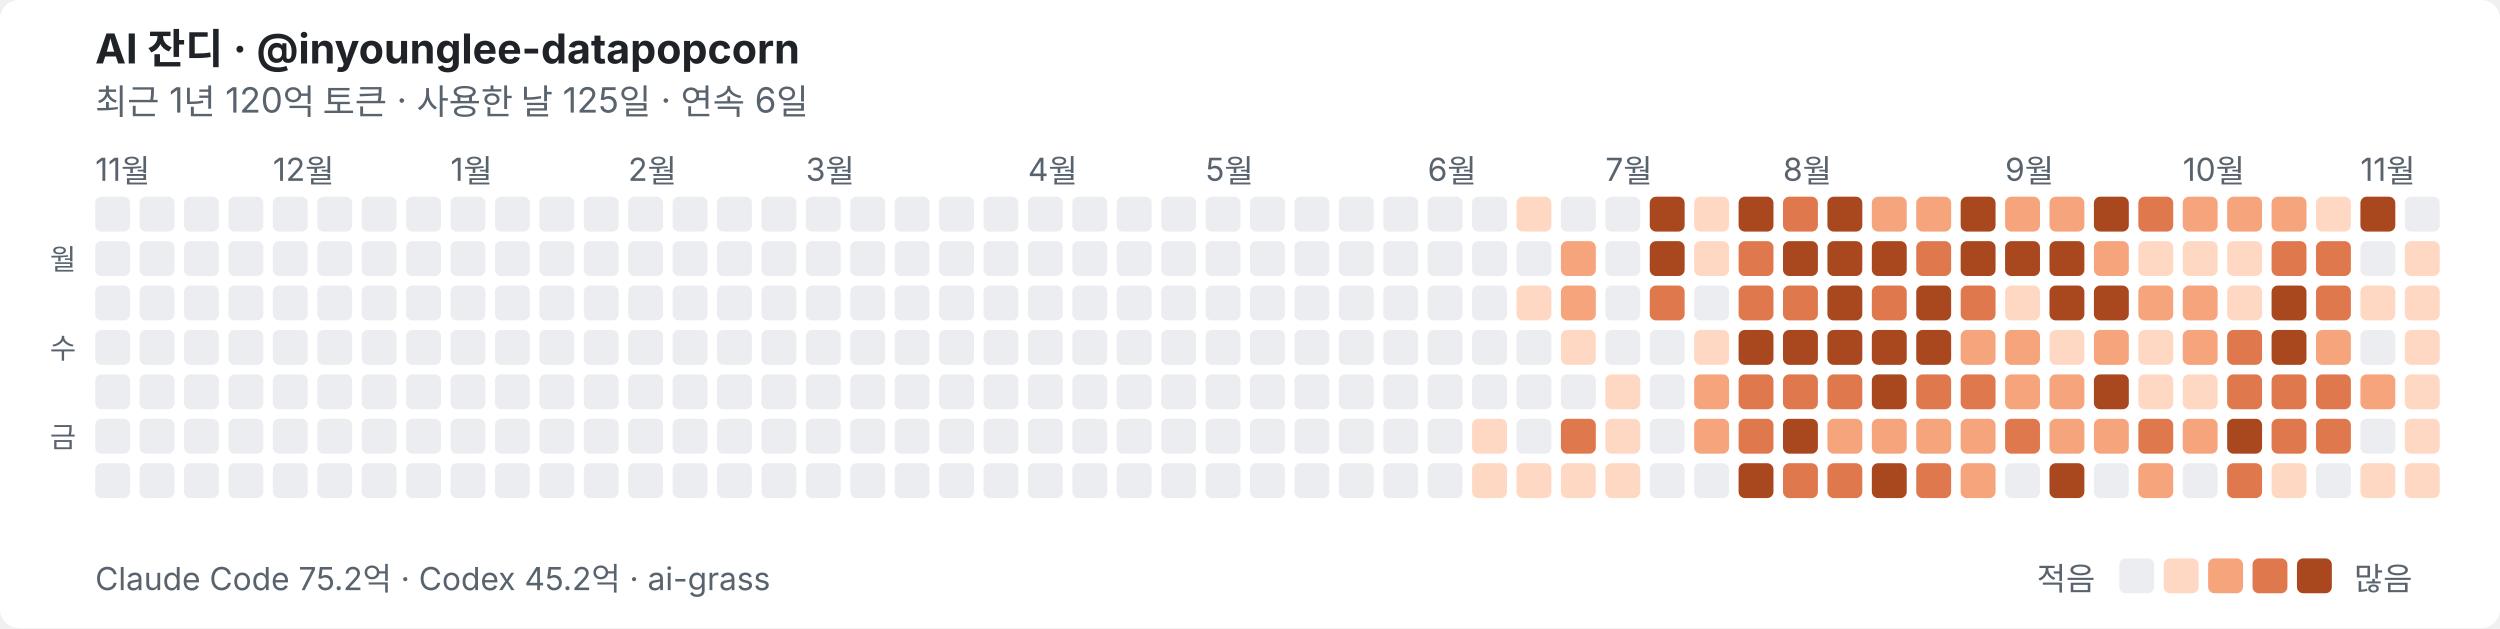
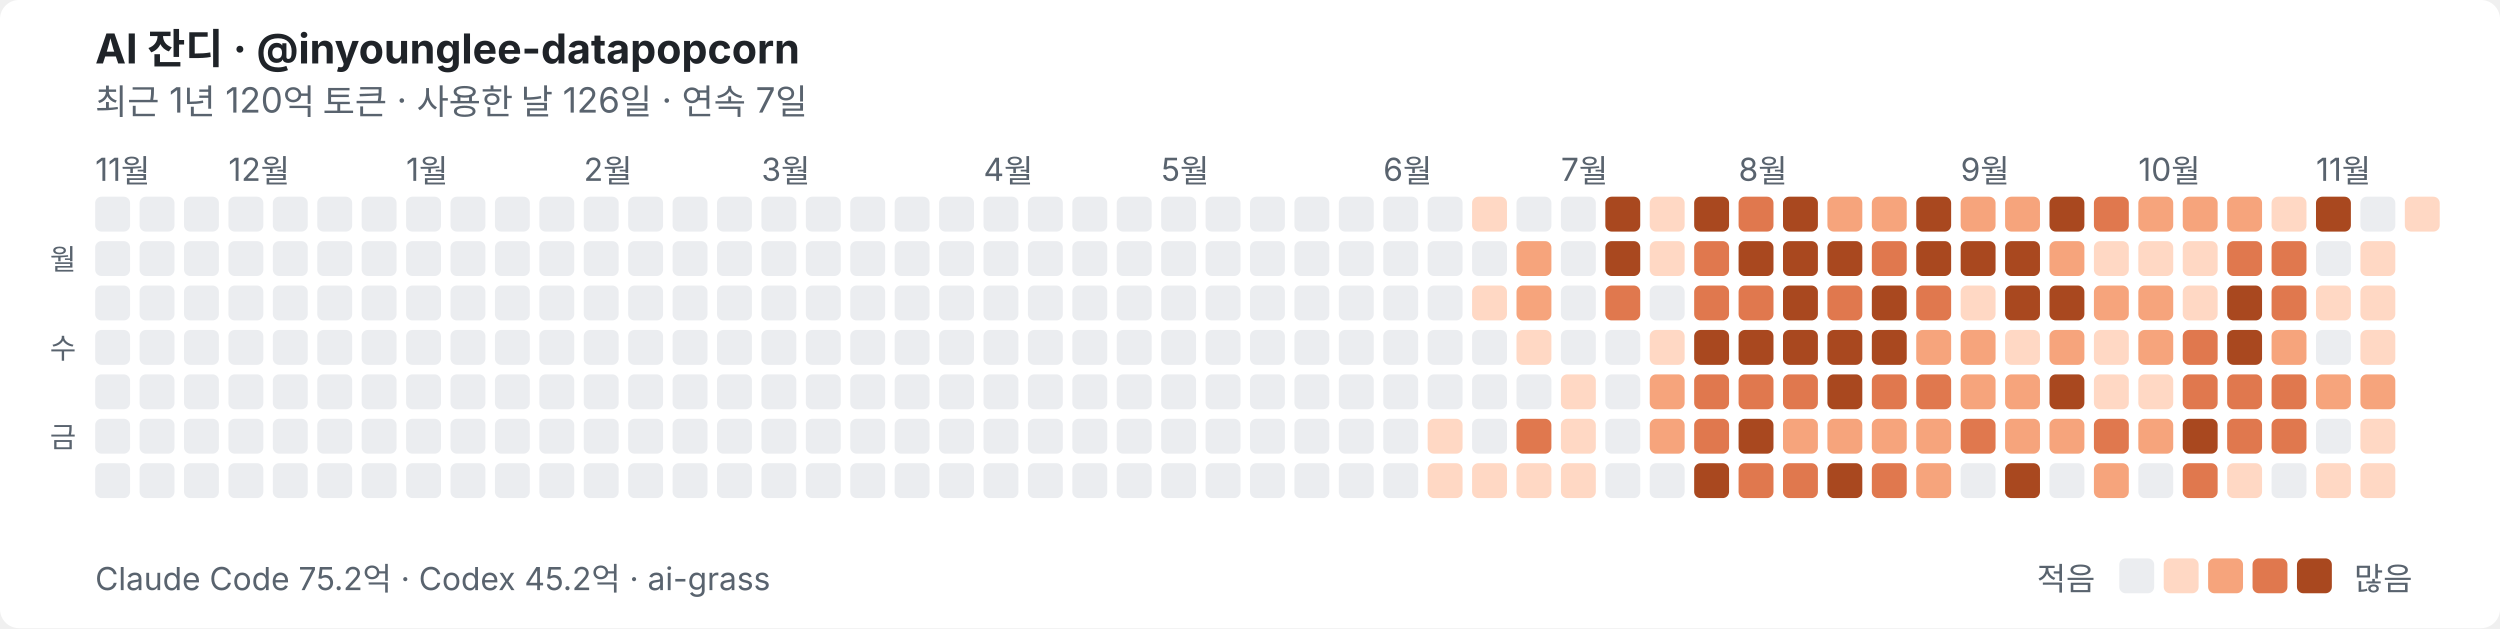
- <svg xmlns="http://www.w3.org/2000/svg" width="788" height="198" viewBox="0 0 788 198" role="img" aria-label="AI 잔디 · @inyounglee-datapopcorn 최근 1년 120억 토큰 · 사용한 날 125일 · 연속 6일">
+ <svg xmlns="http://www.w3.org/2000/svg" width="788" height="198" viewBox="0 0 788 198" role="img" aria-label="AI 잔디 · @inyounglee-datapopcorn 최근 1년 120억 토큰 · 사용한 날 126일 · 연속 7일">
  <rect width="788" height="198" rx="6" fill="#ffffff" />
  <g font-family="-apple-system,BlinkMacSystemFont,'Segoe UI','Apple SD Gothic Neo','Malgun Gothic',sans-serif">
    <text x="30" y="20" font-size="13" font-weight="700" fill="#1f2328">AI 잔디 · @inyounglee-datapopcorn</text>
-     <text x="30" y="36" font-size="11" fill="#59636e">최근 1년 120억 토큰 · 사용한 날 125일 · 연속 6일</text>
+     <text x="30" y="36" font-size="11" fill="#59636e">최근 1년 120억 토큰 · 사용한 날 126일 · 연속 7일</text>
    <text x="30" y="57" font-size="10" fill="#59636e">11월</text>
-     <text x="86" y="57" font-size="10" fill="#59636e">12월</text>
-     <text x="142" y="57" font-size="10" fill="#59636e">1월</text>
-     <text x="198" y="57" font-size="10" fill="#59636e">2월</text>
-     <text x="254" y="57" font-size="10" fill="#59636e">3월</text>
-     <text x="324" y="57" font-size="10" fill="#59636e">4월</text>
-     <text x="380" y="57" font-size="10" fill="#59636e">5월</text>
-     <text x="450" y="57" font-size="10" fill="#59636e">6월</text>
-     <text x="506" y="57" font-size="10" fill="#59636e">7월</text>
-     <text x="562" y="57" font-size="10" fill="#59636e">8월</text>
-     <text x="632" y="57" font-size="10" fill="#59636e">9월</text>
-     <text x="688" y="57" font-size="10" fill="#59636e">10월</text>
-     <text x="744" y="57" font-size="10" fill="#59636e">11월</text>
+     <text x="72" y="57" font-size="10" fill="#59636e">12월</text>
+     <text x="128" y="57" font-size="10" fill="#59636e">1월</text>
+     <text x="184" y="57" font-size="10" fill="#59636e">2월</text>
+     <text x="240" y="57" font-size="10" fill="#59636e">3월</text>
+     <text x="310" y="57" font-size="10" fill="#59636e">4월</text>
+     <text x="366" y="57" font-size="10" fill="#59636e">5월</text>
+     <text x="436" y="57" font-size="10" fill="#59636e">6월</text>
+     <text x="492" y="57" font-size="10" fill="#59636e">7월</text>
+     <text x="548" y="57" font-size="10" fill="#59636e">8월</text>
+     <text x="618" y="57" font-size="10" fill="#59636e">9월</text>
+     <text x="674" y="57" font-size="10" fill="#59636e">10월</text>
+     <text x="730" y="57" font-size="10" fill="#59636e">11월</text>
    <text x="24" y="85" font-size="9" text-anchor="end" fill="#59636e">월</text>
    <text x="24" y="113" font-size="9" text-anchor="end" fill="#59636e">수</text>
    <text x="24" y="141" font-size="9" text-anchor="end" fill="#59636e">금</text>
    <rect x="30" y="62" width="11" height="11" rx="2" fill="#ebedf0" />
    <rect x="30" y="76" width="11" height="11" rx="2" fill="#ebedf0" />
    <rect x="30" y="90" width="11" height="11" rx="2" fill="#ebedf0" />
    <rect x="30" y="104" width="11" height="11" rx="2" fill="#ebedf0" />
    <rect x="30" y="118" width="11" height="11" rx="2" fill="#ebedf0" />
    <rect x="30" y="132" width="11" height="11" rx="2" fill="#ebedf0" />
    <rect x="30" y="146" width="11" height="11" rx="2" fill="#ebedf0" />
    <rect x="44" y="62" width="11" height="11" rx="2" fill="#ebedf0" />
    <rect x="44" y="76" width="11" height="11" rx="2" fill="#ebedf0" />
    <rect x="44" y="90" width="11" height="11" rx="2" fill="#ebedf0" />
    <rect x="44" y="104" width="11" height="11" rx="2" fill="#ebedf0" />
    <rect x="44" y="118" width="11" height="11" rx="2" fill="#ebedf0" />
    <rect x="44" y="132" width="11" height="11" rx="2" fill="#ebedf0" />
    <rect x="44" y="146" width="11" height="11" rx="2" fill="#ebedf0" />
    <rect x="58" y="62" width="11" height="11" rx="2" fill="#ebedf0" />
    <rect x="58" y="76" width="11" height="11" rx="2" fill="#ebedf0" />
    <rect x="58" y="90" width="11" height="11" rx="2" fill="#ebedf0" />
    <rect x="58" y="104" width="11" height="11" rx="2" fill="#ebedf0" />
    <rect x="58" y="118" width="11" height="11" rx="2" fill="#ebedf0" />
    <rect x="58" y="132" width="11" height="11" rx="2" fill="#ebedf0" />
    <rect x="58" y="146" width="11" height="11" rx="2" fill="#ebedf0" />
    <rect x="72" y="62" width="11" height="11" rx="2" fill="#ebedf0" />
    <rect x="72" y="76" width="11" height="11" rx="2" fill="#ebedf0" />
    <rect x="72" y="90" width="11" height="11" rx="2" fill="#ebedf0" />
    <rect x="72" y="104" width="11" height="11" rx="2" fill="#ebedf0" />
    <rect x="72" y="118" width="11" height="11" rx="2" fill="#ebedf0" />
    <rect x="72" y="132" width="11" height="11" rx="2" fill="#ebedf0" />
    <rect x="72" y="146" width="11" height="11" rx="2" fill="#ebedf0" />
    <rect x="86" y="62" width="11" height="11" rx="2" fill="#ebedf0" />
    <rect x="86" y="76" width="11" height="11" rx="2" fill="#ebedf0" />
    <rect x="86" y="90" width="11" height="11" rx="2" fill="#ebedf0" />
    <rect x="86" y="104" width="11" height="11" rx="2" fill="#ebedf0" />
    <rect x="86" y="118" width="11" height="11" rx="2" fill="#ebedf0" />
    <rect x="86" y="132" width="11" height="11" rx="2" fill="#ebedf0" />
    <rect x="86" y="146" width="11" height="11" rx="2" fill="#ebedf0" />
    <rect x="100" y="62" width="11" height="11" rx="2" fill="#ebedf0" />
    <rect x="100" y="76" width="11" height="11" rx="2" fill="#ebedf0" />
    <rect x="100" y="90" width="11" height="11" rx="2" fill="#ebedf0" />
    <rect x="100" y="104" width="11" height="11" rx="2" fill="#ebedf0" />
    <rect x="100" y="118" width="11" height="11" rx="2" fill="#ebedf0" />
    <rect x="100" y="132" width="11" height="11" rx="2" fill="#ebedf0" />
    <rect x="100" y="146" width="11" height="11" rx="2" fill="#ebedf0" />
    <rect x="114" y="62" width="11" height="11" rx="2" fill="#ebedf0" />
    <rect x="114" y="76" width="11" height="11" rx="2" fill="#ebedf0" />
    <rect x="114" y="90" width="11" height="11" rx="2" fill="#ebedf0" />
    <rect x="114" y="104" width="11" height="11" rx="2" fill="#ebedf0" />
    <rect x="114" y="118" width="11" height="11" rx="2" fill="#ebedf0" />
    <rect x="114" y="132" width="11" height="11" rx="2" fill="#ebedf0" />
    <rect x="114" y="146" width="11" height="11" rx="2" fill="#ebedf0" />
    <rect x="128" y="62" width="11" height="11" rx="2" fill="#ebedf0" />
    <rect x="128" y="76" width="11" height="11" rx="2" fill="#ebedf0" />
    <rect x="128" y="90" width="11" height="11" rx="2" fill="#ebedf0" />
    <rect x="128" y="104" width="11" height="11" rx="2" fill="#ebedf0" />
    <rect x="128" y="118" width="11" height="11" rx="2" fill="#ebedf0" />
    <rect x="128" y="132" width="11" height="11" rx="2" fill="#ebedf0" />
    <rect x="128" y="146" width="11" height="11" rx="2" fill="#ebedf0" />
    <rect x="142" y="62" width="11" height="11" rx="2" fill="#ebedf0" />
    <rect x="142" y="76" width="11" height="11" rx="2" fill="#ebedf0" />
    <rect x="142" y="90" width="11" height="11" rx="2" fill="#ebedf0" />
    <rect x="142" y="104" width="11" height="11" rx="2" fill="#ebedf0" />
    <rect x="142" y="118" width="11" height="11" rx="2" fill="#ebedf0" />
    <rect x="142" y="132" width="11" height="11" rx="2" fill="#ebedf0" />
    <rect x="142" y="146" width="11" height="11" rx="2" fill="#ebedf0" />
    <rect x="156" y="62" width="11" height="11" rx="2" fill="#ebedf0" />
    <rect x="156" y="76" width="11" height="11" rx="2" fill="#ebedf0" />
    <rect x="156" y="90" width="11" height="11" rx="2" fill="#ebedf0" />
    <rect x="156" y="104" width="11" height="11" rx="2" fill="#ebedf0" />
    <rect x="156" y="118" width="11" height="11" rx="2" fill="#ebedf0" />
    <rect x="156" y="132" width="11" height="11" rx="2" fill="#ebedf0" />
    <rect x="156" y="146" width="11" height="11" rx="2" fill="#ebedf0" />
    <rect x="170" y="62" width="11" height="11" rx="2" fill="#ebedf0" />
    <rect x="170" y="76" width="11" height="11" rx="2" fill="#ebedf0" />
    <rect x="170" y="90" width="11" height="11" rx="2" fill="#ebedf0" />
    <rect x="170" y="104" width="11" height="11" rx="2" fill="#ebedf0" />
    <rect x="170" y="118" width="11" height="11" rx="2" fill="#ebedf0" />
    <rect x="170" y="132" width="11" height="11" rx="2" fill="#ebedf0" />
    <rect x="170" y="146" width="11" height="11" rx="2" fill="#ebedf0" />
    <rect x="184" y="62" width="11" height="11" rx="2" fill="#ebedf0" />
    <rect x="184" y="76" width="11" height="11" rx="2" fill="#ebedf0" />
    <rect x="184" y="90" width="11" height="11" rx="2" fill="#ebedf0" />
    <rect x="184" y="104" width="11" height="11" rx="2" fill="#ebedf0" />
    <rect x="184" y="118" width="11" height="11" rx="2" fill="#ebedf0" />
    <rect x="184" y="132" width="11" height="11" rx="2" fill="#ebedf0" />
    <rect x="184" y="146" width="11" height="11" rx="2" fill="#ebedf0" />
    <rect x="198" y="62" width="11" height="11" rx="2" fill="#ebedf0" />
    <rect x="198" y="76" width="11" height="11" rx="2" fill="#ebedf0" />
    <rect x="198" y="90" width="11" height="11" rx="2" fill="#ebedf0" />
    <rect x="198" y="104" width="11" height="11" rx="2" fill="#ebedf0" />
    <rect x="198" y="118" width="11" height="11" rx="2" fill="#ebedf0" />
    <rect x="198" y="132" width="11" height="11" rx="2" fill="#ebedf0" />
    <rect x="198" y="146" width="11" height="11" rx="2" fill="#ebedf0" />
    <rect x="212" y="62" width="11" height="11" rx="2" fill="#ebedf0" />
    <rect x="212" y="76" width="11" height="11" rx="2" fill="#ebedf0" />
    <rect x="212" y="90" width="11" height="11" rx="2" fill="#ebedf0" />
    <rect x="212" y="104" width="11" height="11" rx="2" fill="#ebedf0" />
    <rect x="212" y="118" width="11" height="11" rx="2" fill="#ebedf0" />
    <rect x="212" y="132" width="11" height="11" rx="2" fill="#ebedf0" />
    <rect x="212" y="146" width="11" height="11" rx="2" fill="#ebedf0" />
    <rect x="226" y="62" width="11" height="11" rx="2" fill="#ebedf0" />
    <rect x="226" y="76" width="11" height="11" rx="2" fill="#ebedf0" />
    <rect x="226" y="90" width="11" height="11" rx="2" fill="#ebedf0" />
    <rect x="226" y="104" width="11" height="11" rx="2" fill="#ebedf0" />
    <rect x="226" y="118" width="11" height="11" rx="2" fill="#ebedf0" />
    <rect x="226" y="132" width="11" height="11" rx="2" fill="#ebedf0" />
    <rect x="226" y="146" width="11" height="11" rx="2" fill="#ebedf0" />
    <rect x="240" y="62" width="11" height="11" rx="2" fill="#ebedf0" />
    <rect x="240" y="76" width="11" height="11" rx="2" fill="#ebedf0" />
    <rect x="240" y="90" width="11" height="11" rx="2" fill="#ebedf0" />
    <rect x="240" y="104" width="11" height="11" rx="2" fill="#ebedf0" />
    <rect x="240" y="118" width="11" height="11" rx="2" fill="#ebedf0" />
    <rect x="240" y="132" width="11" height="11" rx="2" fill="#ebedf0" />
    <rect x="240" y="146" width="11" height="11" rx="2" fill="#ebedf0" />
    <rect x="254" y="62" width="11" height="11" rx="2" fill="#ebedf0" />
    <rect x="254" y="76" width="11" height="11" rx="2" fill="#ebedf0" />
    <rect x="254" y="90" width="11" height="11" rx="2" fill="#ebedf0" />
    <rect x="254" y="104" width="11" height="11" rx="2" fill="#ebedf0" />
    <rect x="254" y="118" width="11" height="11" rx="2" fill="#ebedf0" />
    <rect x="254" y="132" width="11" height="11" rx="2" fill="#ebedf0" />
    <rect x="254" y="146" width="11" height="11" rx="2" fill="#ebedf0" />
    <rect x="268" y="62" width="11" height="11" rx="2" fill="#ebedf0" />
    <rect x="268" y="76" width="11" height="11" rx="2" fill="#ebedf0" />
    <rect x="268" y="90" width="11" height="11" rx="2" fill="#ebedf0" />
    <rect x="268" y="104" width="11" height="11" rx="2" fill="#ebedf0" />
    <rect x="268" y="118" width="11" height="11" rx="2" fill="#ebedf0" />
    <rect x="268" y="132" width="11" height="11" rx="2" fill="#ebedf0" />
    <rect x="268" y="146" width="11" height="11" rx="2" fill="#ebedf0" />
    <rect x="282" y="62" width="11" height="11" rx="2" fill="#ebedf0" />
    <rect x="282" y="76" width="11" height="11" rx="2" fill="#ebedf0" />
    <rect x="282" y="90" width="11" height="11" rx="2" fill="#ebedf0" />
    <rect x="282" y="104" width="11" height="11" rx="2" fill="#ebedf0" />
    <rect x="282" y="118" width="11" height="11" rx="2" fill="#ebedf0" />
    <rect x="282" y="132" width="11" height="11" rx="2" fill="#ebedf0" />
    <rect x="282" y="146" width="11" height="11" rx="2" fill="#ebedf0" />
    <rect x="296" y="62" width="11" height="11" rx="2" fill="#ebedf0" />
    <rect x="296" y="76" width="11" height="11" rx="2" fill="#ebedf0" />
    <rect x="296" y="90" width="11" height="11" rx="2" fill="#ebedf0" />
    <rect x="296" y="104" width="11" height="11" rx="2" fill="#ebedf0" />
    <rect x="296" y="118" width="11" height="11" rx="2" fill="#ebedf0" />
    <rect x="296" y="132" width="11" height="11" rx="2" fill="#ebedf0" />
    <rect x="296" y="146" width="11" height="11" rx="2" fill="#ebedf0" />
    <rect x="310" y="62" width="11" height="11" rx="2" fill="#ebedf0" />
    <rect x="310" y="76" width="11" height="11" rx="2" fill="#ebedf0" />
    <rect x="310" y="90" width="11" height="11" rx="2" fill="#ebedf0" />
    <rect x="310" y="104" width="11" height="11" rx="2" fill="#ebedf0" />
    <rect x="310" y="118" width="11" height="11" rx="2" fill="#ebedf0" />
    <rect x="310" y="132" width="11" height="11" rx="2" fill="#ebedf0" />
    <rect x="310" y="146" width="11" height="11" rx="2" fill="#ebedf0" />
    <rect x="324" y="62" width="11" height="11" rx="2" fill="#ebedf0" />
    <rect x="324" y="76" width="11" height="11" rx="2" fill="#ebedf0" />
    <rect x="324" y="90" width="11" height="11" rx="2" fill="#ebedf0" />
    <rect x="324" y="104" width="11" height="11" rx="2" fill="#ebedf0" />
    <rect x="324" y="118" width="11" height="11" rx="2" fill="#ebedf0" />
    <rect x="324" y="132" width="11" height="11" rx="2" fill="#ebedf0" />
    <rect x="324" y="146" width="11" height="11" rx="2" fill="#ebedf0" />
    <rect x="338" y="62" width="11" height="11" rx="2" fill="#ebedf0" />
    <rect x="338" y="76" width="11" height="11" rx="2" fill="#ebedf0" />
    <rect x="338" y="90" width="11" height="11" rx="2" fill="#ebedf0" />
    <rect x="338" y="104" width="11" height="11" rx="2" fill="#ebedf0" />
    <rect x="338" y="118" width="11" height="11" rx="2" fill="#ebedf0" />
    <rect x="338" y="132" width="11" height="11" rx="2" fill="#ebedf0" />
    <rect x="338" y="146" width="11" height="11" rx="2" fill="#ebedf0" />
    <rect x="352" y="62" width="11" height="11" rx="2" fill="#ebedf0" />
    <rect x="352" y="76" width="11" height="11" rx="2" fill="#ebedf0" />
    <rect x="352" y="90" width="11" height="11" rx="2" fill="#ebedf0" />
    <rect x="352" y="104" width="11" height="11" rx="2" fill="#ebedf0" />
    <rect x="352" y="118" width="11" height="11" rx="2" fill="#ebedf0" />
    <rect x="352" y="132" width="11" height="11" rx="2" fill="#ebedf0" />
    <rect x="352" y="146" width="11" height="11" rx="2" fill="#ebedf0" />
    <rect x="366" y="62" width="11" height="11" rx="2" fill="#ebedf0" />
    <rect x="366" y="76" width="11" height="11" rx="2" fill="#ebedf0" />
    <rect x="366" y="90" width="11" height="11" rx="2" fill="#ebedf0" />
    <rect x="366" y="104" width="11" height="11" rx="2" fill="#ebedf0" />
    <rect x="366" y="118" width="11" height="11" rx="2" fill="#ebedf0" />
    <rect x="366" y="132" width="11" height="11" rx="2" fill="#ebedf0" />
    <rect x="366" y="146" width="11" height="11" rx="2" fill="#ebedf0" />
    <rect x="380" y="62" width="11" height="11" rx="2" fill="#ebedf0" />
    <rect x="380" y="76" width="11" height="11" rx="2" fill="#ebedf0" />
    <rect x="380" y="90" width="11" height="11" rx="2" fill="#ebedf0" />
    <rect x="380" y="104" width="11" height="11" rx="2" fill="#ebedf0" />
    <rect x="380" y="118" width="11" height="11" rx="2" fill="#ebedf0" />
    <rect x="380" y="132" width="11" height="11" rx="2" fill="#ebedf0" />
    <rect x="380" y="146" width="11" height="11" rx="2" fill="#ebedf0" />
    <rect x="394" y="62" width="11" height="11" rx="2" fill="#ebedf0" />
    <rect x="394" y="76" width="11" height="11" rx="2" fill="#ebedf0" />
    <rect x="394" y="90" width="11" height="11" rx="2" fill="#ebedf0" />
    <rect x="394" y="104" width="11" height="11" rx="2" fill="#ebedf0" />
    <rect x="394" y="118" width="11" height="11" rx="2" fill="#ebedf0" />
    <rect x="394" y="132" width="11" height="11" rx="2" fill="#ebedf0" />
    <rect x="394" y="146" width="11" height="11" rx="2" fill="#ebedf0" />
    <rect x="408" y="62" width="11" height="11" rx="2" fill="#ebedf0" />
    <rect x="408" y="76" width="11" height="11" rx="2" fill="#ebedf0" />
    <rect x="408" y="90" width="11" height="11" rx="2" fill="#ebedf0" />
    <rect x="408" y="104" width="11" height="11" rx="2" fill="#ebedf0" />
    <rect x="408" y="118" width="11" height="11" rx="2" fill="#ebedf0" />
    <rect x="408" y="132" width="11" height="11" rx="2" fill="#ebedf0" />
    <rect x="408" y="146" width="11" height="11" rx="2" fill="#ebedf0" />
    <rect x="422" y="62" width="11" height="11" rx="2" fill="#ebedf0" />
    <rect x="422" y="76" width="11" height="11" rx="2" fill="#ebedf0" />
    <rect x="422" y="90" width="11" height="11" rx="2" fill="#ebedf0" />
    <rect x="422" y="104" width="11" height="11" rx="2" fill="#ebedf0" />
    <rect x="422" y="118" width="11" height="11" rx="2" fill="#ebedf0" />
    <rect x="422" y="132" width="11" height="11" rx="2" fill="#ebedf0" />
    <rect x="422" y="146" width="11" height="11" rx="2" fill="#ebedf0" />
    <rect x="436" y="62" width="11" height="11" rx="2" fill="#ebedf0" />
    <rect x="436" y="76" width="11" height="11" rx="2" fill="#ebedf0" />
    <rect x="436" y="90" width="11" height="11" rx="2" fill="#ebedf0" />
    <rect x="436" y="104" width="11" height="11" rx="2" fill="#ebedf0" />
    <rect x="436" y="118" width="11" height="11" rx="2" fill="#ebedf0" />
    <rect x="436" y="132" width="11" height="11" rx="2" fill="#ebedf0" />
    <rect x="436" y="146" width="11" height="11" rx="2" fill="#ebedf0" />
    <rect x="450" y="62" width="11" height="11" rx="2" fill="#ebedf0" />
    <rect x="450" y="76" width="11" height="11" rx="2" fill="#ebedf0" />
    <rect x="450" y="90" width="11" height="11" rx="2" fill="#ebedf0" />
    <rect x="450" y="104" width="11" height="11" rx="2" fill="#ebedf0" />
    <rect x="450" y="118" width="11" height="11" rx="2" fill="#ebedf0" />
-     <rect x="450" y="132" width="11" height="11" rx="2" fill="#ebedf0" />
-     <rect x="450" y="146" width="11" height="11" rx="2" fill="#ebedf0" />
-     <rect x="464" y="62" width="11" height="11" rx="2" fill="#ebedf0" />
+     <rect x="450" y="132" width="11" height="11" rx="2" fill="#ffd8c4" />
+     <rect x="450" y="146" width="11" height="11" rx="2" fill="#ffd8c4" />
+     <rect x="464" y="62" width="11" height="11" rx="2" fill="#ffd8c4" />
    <rect x="464" y="76" width="11" height="11" rx="2" fill="#ebedf0" />
-     <rect x="464" y="90" width="11" height="11" rx="2" fill="#ebedf0" />
+     <rect x="464" y="90" width="11" height="11" rx="2" fill="#ffd8c4" />
    <rect x="464" y="104" width="11" height="11" rx="2" fill="#ebedf0" />
    <rect x="464" y="118" width="11" height="11" rx="2" fill="#ebedf0" />
-     <rect x="464" y="132" width="11" height="11" rx="2" fill="#ffd8c4" />
+     <rect x="464" y="132" width="11" height="11" rx="2" fill="#ebedf0" />
    <rect x="464" y="146" width="11" height="11" rx="2" fill="#ffd8c4" />
-     <rect x="478" y="62" width="11" height="11" rx="2" fill="#ffd8c4" />
-     <rect x="478" y="76" width="11" height="11" rx="2" fill="#ebedf0" />
-     <rect x="478" y="90" width="11" height="11" rx="2" fill="#ffd8c4" />
-     <rect x="478" y="104" width="11" height="11" rx="2" fill="#ebedf0" />
+     <rect x="478" y="62" width="11" height="11" rx="2" fill="#ebedf0" />
+     <rect x="478" y="76" width="11" height="11" rx="2" fill="#f6a47c" />
+     <rect x="478" y="90" width="11" height="11" rx="2" fill="#f6a47c" />
+     <rect x="478" y="104" width="11" height="11" rx="2" fill="#ffd8c4" />
    <rect x="478" y="118" width="11" height="11" rx="2" fill="#ebedf0" />
-     <rect x="478" y="132" width="11" height="11" rx="2" fill="#ebedf0" />
+     <rect x="478" y="132" width="11" height="11" rx="2" fill="#e0784e" />
    <rect x="478" y="146" width="11" height="11" rx="2" fill="#ffd8c4" />
    <rect x="492" y="62" width="11" height="11" rx="2" fill="#ebedf0" />
-     <rect x="492" y="76" width="11" height="11" rx="2" fill="#f6a47c" />
-     <rect x="492" y="90" width="11" height="11" rx="2" fill="#f6a47c" />
-     <rect x="492" y="104" width="11" height="11" rx="2" fill="#ffd8c4" />
-     <rect x="492" y="118" width="11" height="11" rx="2" fill="#ebedf0" />
-     <rect x="492" y="132" width="11" height="11" rx="2" fill="#e0784e" />
+     <rect x="492" y="76" width="11" height="11" rx="2" fill="#ebedf0" />
+     <rect x="492" y="90" width="11" height="11" rx="2" fill="#ebedf0" />
+     <rect x="492" y="104" width="11" height="11" rx="2" fill="#ebedf0" />
+     <rect x="492" y="118" width="11" height="11" rx="2" fill="#ffd8c4" />
+     <rect x="492" y="132" width="11" height="11" rx="2" fill="#ffd8c4" />
    <rect x="492" y="146" width="11" height="11" rx="2" fill="#ffd8c4" />
-     <rect x="506" y="62" width="11" height="11" rx="2" fill="#ebedf0" />
-     <rect x="506" y="76" width="11" height="11" rx="2" fill="#ebedf0" />
-     <rect x="506" y="90" width="11" height="11" rx="2" fill="#ebedf0" />
+     <rect x="506" y="62" width="11" height="11" rx="2" fill="#a9481f" />
+     <rect x="506" y="76" width="11" height="11" rx="2" fill="#a9481f" />
+     <rect x="506" y="90" width="11" height="11" rx="2" fill="#e0784e" />
    <rect x="506" y="104" width="11" height="11" rx="2" fill="#ebedf0" />
-     <rect x="506" y="118" width="11" height="11" rx="2" fill="#ffd8c4" />
-     <rect x="506" y="132" width="11" height="11" rx="2" fill="#ffd8c4" />
-     <rect x="506" y="146" width="11" height="11" rx="2" fill="#ffd8c4" />
-     <rect x="520" y="62" width="11" height="11" rx="2" fill="#a9481f" />
-     <rect x="520" y="76" width="11" height="11" rx="2" fill="#a9481f" />
-     <rect x="520" y="90" width="11" height="11" rx="2" fill="#e0784e" />
-     <rect x="520" y="104" width="11" height="11" rx="2" fill="#ebedf0" />
-     <rect x="520" y="118" width="11" height="11" rx="2" fill="#ebedf0" />
-     <rect x="520" y="132" width="11" height="11" rx="2" fill="#ebedf0" />
+     <rect x="506" y="118" width="11" height="11" rx="2" fill="#ebedf0" />
+     <rect x="506" y="132" width="11" height="11" rx="2" fill="#ebedf0" />
+     <rect x="506" y="146" width="11" height="11" rx="2" fill="#ebedf0" />
+     <rect x="520" y="62" width="11" height="11" rx="2" fill="#ffd8c4" />
+     <rect x="520" y="76" width="11" height="11" rx="2" fill="#ffd8c4" />
+     <rect x="520" y="90" width="11" height="11" rx="2" fill="#ebedf0" />
+     <rect x="520" y="104" width="11" height="11" rx="2" fill="#ffd8c4" />
+     <rect x="520" y="118" width="11" height="11" rx="2" fill="#f6a47c" />
+     <rect x="520" y="132" width="11" height="11" rx="2" fill="#f6a47c" />
    <rect x="520" y="146" width="11" height="11" rx="2" fill="#ebedf0" />
-     <rect x="534" y="62" width="11" height="11" rx="2" fill="#ffd8c4" />
-     <rect x="534" y="76" width="11" height="11" rx="2" fill="#ffd8c4" />
-     <rect x="534" y="90" width="11" height="11" rx="2" fill="#ebedf0" />
-     <rect x="534" y="104" width="11" height="11" rx="2" fill="#ffd8c4" />
-     <rect x="534" y="118" width="11" height="11" rx="2" fill="#f6a47c" />
-     <rect x="534" y="132" width="11" height="11" rx="2" fill="#f6a47c" />
-     <rect x="534" y="146" width="11" height="11" rx="2" fill="#ebedf0" />
-     <rect x="548" y="62" width="11" height="11" rx="2" fill="#a9481f" />
-     <rect x="548" y="76" width="11" height="11" rx="2" fill="#e0784e" />
+     <rect x="534" y="62" width="11" height="11" rx="2" fill="#a9481f" />
+     <rect x="534" y="76" width="11" height="11" rx="2" fill="#e0784e" />
+     <rect x="534" y="90" width="11" height="11" rx="2" fill="#e0784e" />
+     <rect x="534" y="104" width="11" height="11" rx="2" fill="#a9481f" />
+     <rect x="534" y="118" width="11" height="11" rx="2" fill="#e0784e" />
+     <rect x="534" y="132" width="11" height="11" rx="2" fill="#e0784e" />
+     <rect x="534" y="146" width="11" height="11" rx="2" fill="#a9481f" />
+     <rect x="548" y="62" width="11" height="11" rx="2" fill="#e0784e" />
+     <rect x="548" y="76" width="11" height="11" rx="2" fill="#a9481f" />
    <rect x="548" y="90" width="11" height="11" rx="2" fill="#e0784e" />
    <rect x="548" y="104" width="11" height="11" rx="2" fill="#a9481f" />
    <rect x="548" y="118" width="11" height="11" rx="2" fill="#e0784e" />
-     <rect x="548" y="132" width="11" height="11" rx="2" fill="#e0784e" />
-     <rect x="548" y="146" width="11" height="11" rx="2" fill="#a9481f" />
-     <rect x="562" y="62" width="11" height="11" rx="2" fill="#e0784e" />
+     <rect x="548" y="132" width="11" height="11" rx="2" fill="#a9481f" />
+     <rect x="548" y="146" width="11" height="11" rx="2" fill="#e0784e" />
+     <rect x="562" y="62" width="11" height="11" rx="2" fill="#a9481f" />
    <rect x="562" y="76" width="11" height="11" rx="2" fill="#a9481f" />
-     <rect x="562" y="90" width="11" height="11" rx="2" fill="#e0784e" />
+     <rect x="562" y="90" width="11" height="11" rx="2" fill="#a9481f" />
    <rect x="562" y="104" width="11" height="11" rx="2" fill="#a9481f" />
    <rect x="562" y="118" width="11" height="11" rx="2" fill="#e0784e" />
-     <rect x="562" y="132" width="11" height="11" rx="2" fill="#a9481f" />
+     <rect x="562" y="132" width="11" height="11" rx="2" fill="#f6a47c" />
    <rect x="562" y="146" width="11" height="11" rx="2" fill="#e0784e" />
-     <rect x="576" y="62" width="11" height="11" rx="2" fill="#a9481f" />
+     <rect x="576" y="62" width="11" height="11" rx="2" fill="#f6a47c" />
    <rect x="576" y="76" width="11" height="11" rx="2" fill="#a9481f" />
-     <rect x="576" y="90" width="11" height="11" rx="2" fill="#a9481f" />
+     <rect x="576" y="90" width="11" height="11" rx="2" fill="#e0784e" />
    <rect x="576" y="104" width="11" height="11" rx="2" fill="#a9481f" />
-     <rect x="576" y="118" width="11" height="11" rx="2" fill="#e0784e" />
+     <rect x="576" y="118" width="11" height="11" rx="2" fill="#a9481f" />
    <rect x="576" y="132" width="11" height="11" rx="2" fill="#f6a47c" />
-     <rect x="576" y="146" width="11" height="11" rx="2" fill="#e0784e" />
+     <rect x="576" y="146" width="11" height="11" rx="2" fill="#a9481f" />
    <rect x="590" y="62" width="11" height="11" rx="2" fill="#f6a47c" />
-     <rect x="590" y="76" width="11" height="11" rx="2" fill="#a9481f" />
-     <rect x="590" y="90" width="11" height="11" rx="2" fill="#e0784e" />
+     <rect x="590" y="76" width="11" height="11" rx="2" fill="#e0784e" />
+     <rect x="590" y="90" width="11" height="11" rx="2" fill="#a9481f" />
    <rect x="590" y="104" width="11" height="11" rx="2" fill="#a9481f" />
-     <rect x="590" y="118" width="11" height="11" rx="2" fill="#a9481f" />
+     <rect x="590" y="118" width="11" height="11" rx="2" fill="#e0784e" />
    <rect x="590" y="132" width="11" height="11" rx="2" fill="#f6a47c" />
-     <rect x="590" y="146" width="11" height="11" rx="2" fill="#a9481f" />
-     <rect x="604" y="62" width="11" height="11" rx="2" fill="#f6a47c" />
-     <rect x="604" y="76" width="11" height="11" rx="2" fill="#e0784e" />
-     <rect x="604" y="90" width="11" height="11" rx="2" fill="#a9481f" />
-     <rect x="604" y="104" width="11" height="11" rx="2" fill="#a9481f" />
+     <rect x="590" y="146" width="11" height="11" rx="2" fill="#e0784e" />
+     <rect x="604" y="62" width="11" height="11" rx="2" fill="#a9481f" />
+     <rect x="604" y="76" width="11" height="11" rx="2" fill="#a9481f" />
+     <rect x="604" y="90" width="11" height="11" rx="2" fill="#e0784e" />
+     <rect x="604" y="104" width="11" height="11" rx="2" fill="#f6a47c" />
    <rect x="604" y="118" width="11" height="11" rx="2" fill="#e0784e" />
    <rect x="604" y="132" width="11" height="11" rx="2" fill="#f6a47c" />
-     <rect x="604" y="146" width="11" height="11" rx="2" fill="#e0784e" />
-     <rect x="618" y="62" width="11" height="11" rx="2" fill="#a9481f" />
+     <rect x="604" y="146" width="11" height="11" rx="2" fill="#f6a47c" />
+     <rect x="618" y="62" width="11" height="11" rx="2" fill="#f6a47c" />
    <rect x="618" y="76" width="11" height="11" rx="2" fill="#a9481f" />
-     <rect x="618" y="90" width="11" height="11" rx="2" fill="#e0784e" />
+     <rect x="618" y="90" width="11" height="11" rx="2" fill="#ffd8c4" />
    <rect x="618" y="104" width="11" height="11" rx="2" fill="#f6a47c" />
-     <rect x="618" y="118" width="11" height="11" rx="2" fill="#e0784e" />
-     <rect x="618" y="132" width="11" height="11" rx="2" fill="#f6a47c" />
-     <rect x="618" y="146" width="11" height="11" rx="2" fill="#f6a47c" />
+     <rect x="618" y="118" width="11" height="11" rx="2" fill="#f6a47c" />
+     <rect x="618" y="132" width="11" height="11" rx="2" fill="#e0784e" />
+     <rect x="618" y="146" width="11" height="11" rx="2" fill="#ebedf0" />
    <rect x="632" y="62" width="11" height="11" rx="2" fill="#f6a47c" />
    <rect x="632" y="76" width="11" height="11" rx="2" fill="#a9481f" />
-     <rect x="632" y="90" width="11" height="11" rx="2" fill="#ffd8c4" />
-     <rect x="632" y="104" width="11" height="11" rx="2" fill="#f6a47c" />
+     <rect x="632" y="90" width="11" height="11" rx="2" fill="#a9481f" />
+     <rect x="632" y="104" width="11" height="11" rx="2" fill="#ffd8c4" />
    <rect x="632" y="118" width="11" height="11" rx="2" fill="#f6a47c" />
-     <rect x="632" y="132" width="11" height="11" rx="2" fill="#e0784e" />
-     <rect x="632" y="146" width="11" height="11" rx="2" fill="#ebedf0" />
-     <rect x="646" y="62" width="11" height="11" rx="2" fill="#f6a47c" />
-     <rect x="646" y="76" width="11" height="11" rx="2" fill="#a9481f" />
+     <rect x="632" y="132" width="11" height="11" rx="2" fill="#f6a47c" />
+     <rect x="632" y="146" width="11" height="11" rx="2" fill="#a9481f" />
+     <rect x="646" y="62" width="11" height="11" rx="2" fill="#a9481f" />
+     <rect x="646" y="76" width="11" height="11" rx="2" fill="#f6a47c" />
    <rect x="646" y="90" width="11" height="11" rx="2" fill="#a9481f" />
-     <rect x="646" y="104" width="11" height="11" rx="2" fill="#ffd8c4" />
-     <rect x="646" y="118" width="11" height="11" rx="2" fill="#f6a47c" />
+     <rect x="646" y="104" width="11" height="11" rx="2" fill="#f6a47c" />
+     <rect x="646" y="118" width="11" height="11" rx="2" fill="#a9481f" />
    <rect x="646" y="132" width="11" height="11" rx="2" fill="#f6a47c" />
-     <rect x="646" y="146" width="11" height="11" rx="2" fill="#a9481f" />
-     <rect x="660" y="62" width="11" height="11" rx="2" fill="#a9481f" />
-     <rect x="660" y="76" width="11" height="11" rx="2" fill="#f6a47c" />
-     <rect x="660" y="90" width="11" height="11" rx="2" fill="#a9481f" />
-     <rect x="660" y="104" width="11" height="11" rx="2" fill="#f6a47c" />
-     <rect x="660" y="118" width="11" height="11" rx="2" fill="#a9481f" />
-     <rect x="660" y="132" width="11" height="11" rx="2" fill="#f6a47c" />
-     <rect x="660" y="146" width="11" height="11" rx="2" fill="#ebedf0" />
-     <rect x="674" y="62" width="11" height="11" rx="2" fill="#e0784e" />
+     <rect x="646" y="146" width="11" height="11" rx="2" fill="#ebedf0" />
+     <rect x="660" y="62" width="11" height="11" rx="2" fill="#e0784e" />
+     <rect x="660" y="76" width="11" height="11" rx="2" fill="#ffd8c4" />
+     <rect x="660" y="90" width="11" height="11" rx="2" fill="#f6a47c" />
+     <rect x="660" y="104" width="11" height="11" rx="2" fill="#ffd8c4" />
+     <rect x="660" y="118" width="11" height="11" rx="2" fill="#ffd8c4" />
+     <rect x="660" y="132" width="11" height="11" rx="2" fill="#e0784e" />
+     <rect x="660" y="146" width="11" height="11" rx="2" fill="#f6a47c" />
+     <rect x="674" y="62" width="11" height="11" rx="2" fill="#f6a47c" />
    <rect x="674" y="76" width="11" height="11" rx="2" fill="#ffd8c4" />
    <rect x="674" y="90" width="11" height="11" rx="2" fill="#f6a47c" />
-     <rect x="674" y="104" width="11" height="11" rx="2" fill="#ffd8c4" />
+     <rect x="674" y="104" width="11" height="11" rx="2" fill="#f6a47c" />
    <rect x="674" y="118" width="11" height="11" rx="2" fill="#ffd8c4" />
-     <rect x="674" y="132" width="11" height="11" rx="2" fill="#e0784e" />
-     <rect x="674" y="146" width="11" height="11" rx="2" fill="#f6a47c" />
+     <rect x="674" y="132" width="11" height="11" rx="2" fill="#f6a47c" />
+     <rect x="674" y="146" width="11" height="11" rx="2" fill="#ebedf0" />
    <rect x="688" y="62" width="11" height="11" rx="2" fill="#f6a47c" />
    <rect x="688" y="76" width="11" height="11" rx="2" fill="#ffd8c4" />
-     <rect x="688" y="90" width="11" height="11" rx="2" fill="#f6a47c" />
-     <rect x="688" y="104" width="11" height="11" rx="2" fill="#f6a47c" />
-     <rect x="688" y="118" width="11" height="11" rx="2" fill="#ffd8c4" />
-     <rect x="688" y="132" width="11" height="11" rx="2" fill="#f6a47c" />
-     <rect x="688" y="146" width="11" height="11" rx="2" fill="#ebedf0" />
+     <rect x="688" y="90" width="11" height="11" rx="2" fill="#ffd8c4" />
+     <rect x="688" y="104" width="11" height="11" rx="2" fill="#e0784e" />
+     <rect x="688" y="118" width="11" height="11" rx="2" fill="#e0784e" />
+     <rect x="688" y="132" width="11" height="11" rx="2" fill="#a9481f" />
+     <rect x="688" y="146" width="11" height="11" rx="2" fill="#e0784e" />
    <rect x="702" y="62" width="11" height="11" rx="2" fill="#f6a47c" />
-     <rect x="702" y="76" width="11" height="11" rx="2" fill="#ffd8c4" />
-     <rect x="702" y="90" width="11" height="11" rx="2" fill="#ffd8c4" />
-     <rect x="702" y="104" width="11" height="11" rx="2" fill="#e0784e" />
+     <rect x="702" y="76" width="11" height="11" rx="2" fill="#e0784e" />
+     <rect x="702" y="90" width="11" height="11" rx="2" fill="#a9481f" />
+     <rect x="702" y="104" width="11" height="11" rx="2" fill="#a9481f" />
    <rect x="702" y="118" width="11" height="11" rx="2" fill="#e0784e" />
-     <rect x="702" y="132" width="11" height="11" rx="2" fill="#a9481f" />
-     <rect x="702" y="146" width="11" height="11" rx="2" fill="#e0784e" />
-     <rect x="716" y="62" width="11" height="11" rx="2" fill="#f6a47c" />
+     <rect x="702" y="132" width="11" height="11" rx="2" fill="#e0784e" />
+     <rect x="702" y="146" width="11" height="11" rx="2" fill="#ffd8c4" />
+     <rect x="716" y="62" width="11" height="11" rx="2" fill="#ffd8c4" />
    <rect x="716" y="76" width="11" height="11" rx="2" fill="#e0784e" />
-     <rect x="716" y="90" width="11" height="11" rx="2" fill="#a9481f" />
-     <rect x="716" y="104" width="11" height="11" rx="2" fill="#a9481f" />
+     <rect x="716" y="90" width="11" height="11" rx="2" fill="#e0784e" />
+     <rect x="716" y="104" width="11" height="11" rx="2" fill="#f6a47c" />
    <rect x="716" y="118" width="11" height="11" rx="2" fill="#e0784e" />
    <rect x="716" y="132" width="11" height="11" rx="2" fill="#e0784e" />
-     <rect x="716" y="146" width="11" height="11" rx="2" fill="#ffd8c4" />
-     <rect x="730" y="62" width="11" height="11" rx="2" fill="#ffd8c4" />
-     <rect x="730" y="76" width="11" height="11" rx="2" fill="#e0784e" />
-     <rect x="730" y="90" width="11" height="11" rx="2" fill="#e0784e" />
-     <rect x="730" y="104" width="11" height="11" rx="2" fill="#f6a47c" />
-     <rect x="730" y="118" width="11" height="11" rx="2" fill="#e0784e" />
-     <rect x="730" y="132" width="11" height="11" rx="2" fill="#e0784e" />
-     <rect x="730" y="146" width="11" height="11" rx="2" fill="#ebedf0" />
-     <rect x="744" y="62" width="11" height="11" rx="2" fill="#a9481f" />
-     <rect x="744" y="76" width="11" height="11" rx="2" fill="#ebedf0" />
+     <rect x="716" y="146" width="11" height="11" rx="2" fill="#ebedf0" />
+     <rect x="730" y="62" width="11" height="11" rx="2" fill="#a9481f" />
+     <rect x="730" y="76" width="11" height="11" rx="2" fill="#ebedf0" />
+     <rect x="730" y="90" width="11" height="11" rx="2" fill="#ffd8c4" />
+     <rect x="730" y="104" width="11" height="11" rx="2" fill="#ebedf0" />
+     <rect x="730" y="118" width="11" height="11" rx="2" fill="#f6a47c" />
+     <rect x="730" y="132" width="11" height="11" rx="2" fill="#ebedf0" />
+     <rect x="730" y="146" width="11" height="11" rx="2" fill="#ffd8c4" />
+     <rect x="744" y="62" width="11" height="11" rx="2" fill="#ebedf0" />
+     <rect x="744" y="76" width="11" height="11" rx="2" fill="#ffd8c4" />
    <rect x="744" y="90" width="11" height="11" rx="2" fill="#ffd8c4" />
-     <rect x="744" y="104" width="11" height="11" rx="2" fill="#ebedf0" />
+     <rect x="744" y="104" width="11" height="11" rx="2" fill="#ffd8c4" />
    <rect x="744" y="118" width="11" height="11" rx="2" fill="#f6a47c" />
-     <rect x="744" y="132" width="11" height="11" rx="2" fill="#ebedf0" />
+     <rect x="744" y="132" width="11" height="11" rx="2" fill="#ffd8c4" />
    <rect x="744" y="146" width="11" height="11" rx="2" fill="#ffd8c4" />
-     <rect x="758" y="62" width="11" height="11" rx="2" fill="#ebedf0" />
-     <rect x="758" y="76" width="11" height="11" rx="2" fill="#ffd8c4" />
-     <rect x="758" y="90" width="11" height="11" rx="2" fill="#ffd8c4" />
-     <rect x="758" y="104" width="11" height="11" rx="2" fill="#ffd8c4" />
-     <rect x="758" y="118" width="11" height="11" rx="2" fill="#ffd8c4" />
-     <rect x="758" y="132" width="11" height="11" rx="2" fill="#ffd8c4" />
-     <rect x="758" y="146" width="11" height="11" rx="2" fill="#ffd8c4" />
+     <rect x="758" y="62" width="11" height="11" rx="2" fill="#ffd8c4" />
    <text x="30" y="186" font-size="10" fill="#59636e">Claude Code 75.2억 · Codex 45.2억 · ai-grass</text>
    <text x="642" y="186" font-size="10" fill="#59636e">적음</text>
    <rect x="668" y="176" width="11" height="11" rx="2" fill="#ebedf0" />
    <rect x="682" y="176" width="11" height="11" rx="2" fill="#ffd8c4" />
    <rect x="696" y="176" width="11" height="11" rx="2" fill="#f6a47c" />
    <rect x="710" y="176" width="11" height="11" rx="2" fill="#e0784e" />
    <rect x="724" y="176" width="11" height="11" rx="2" fill="#a9481f" />
    <text x="742" y="186" font-size="10" fill="#59636e">많음</text>
  </g>
</svg>
